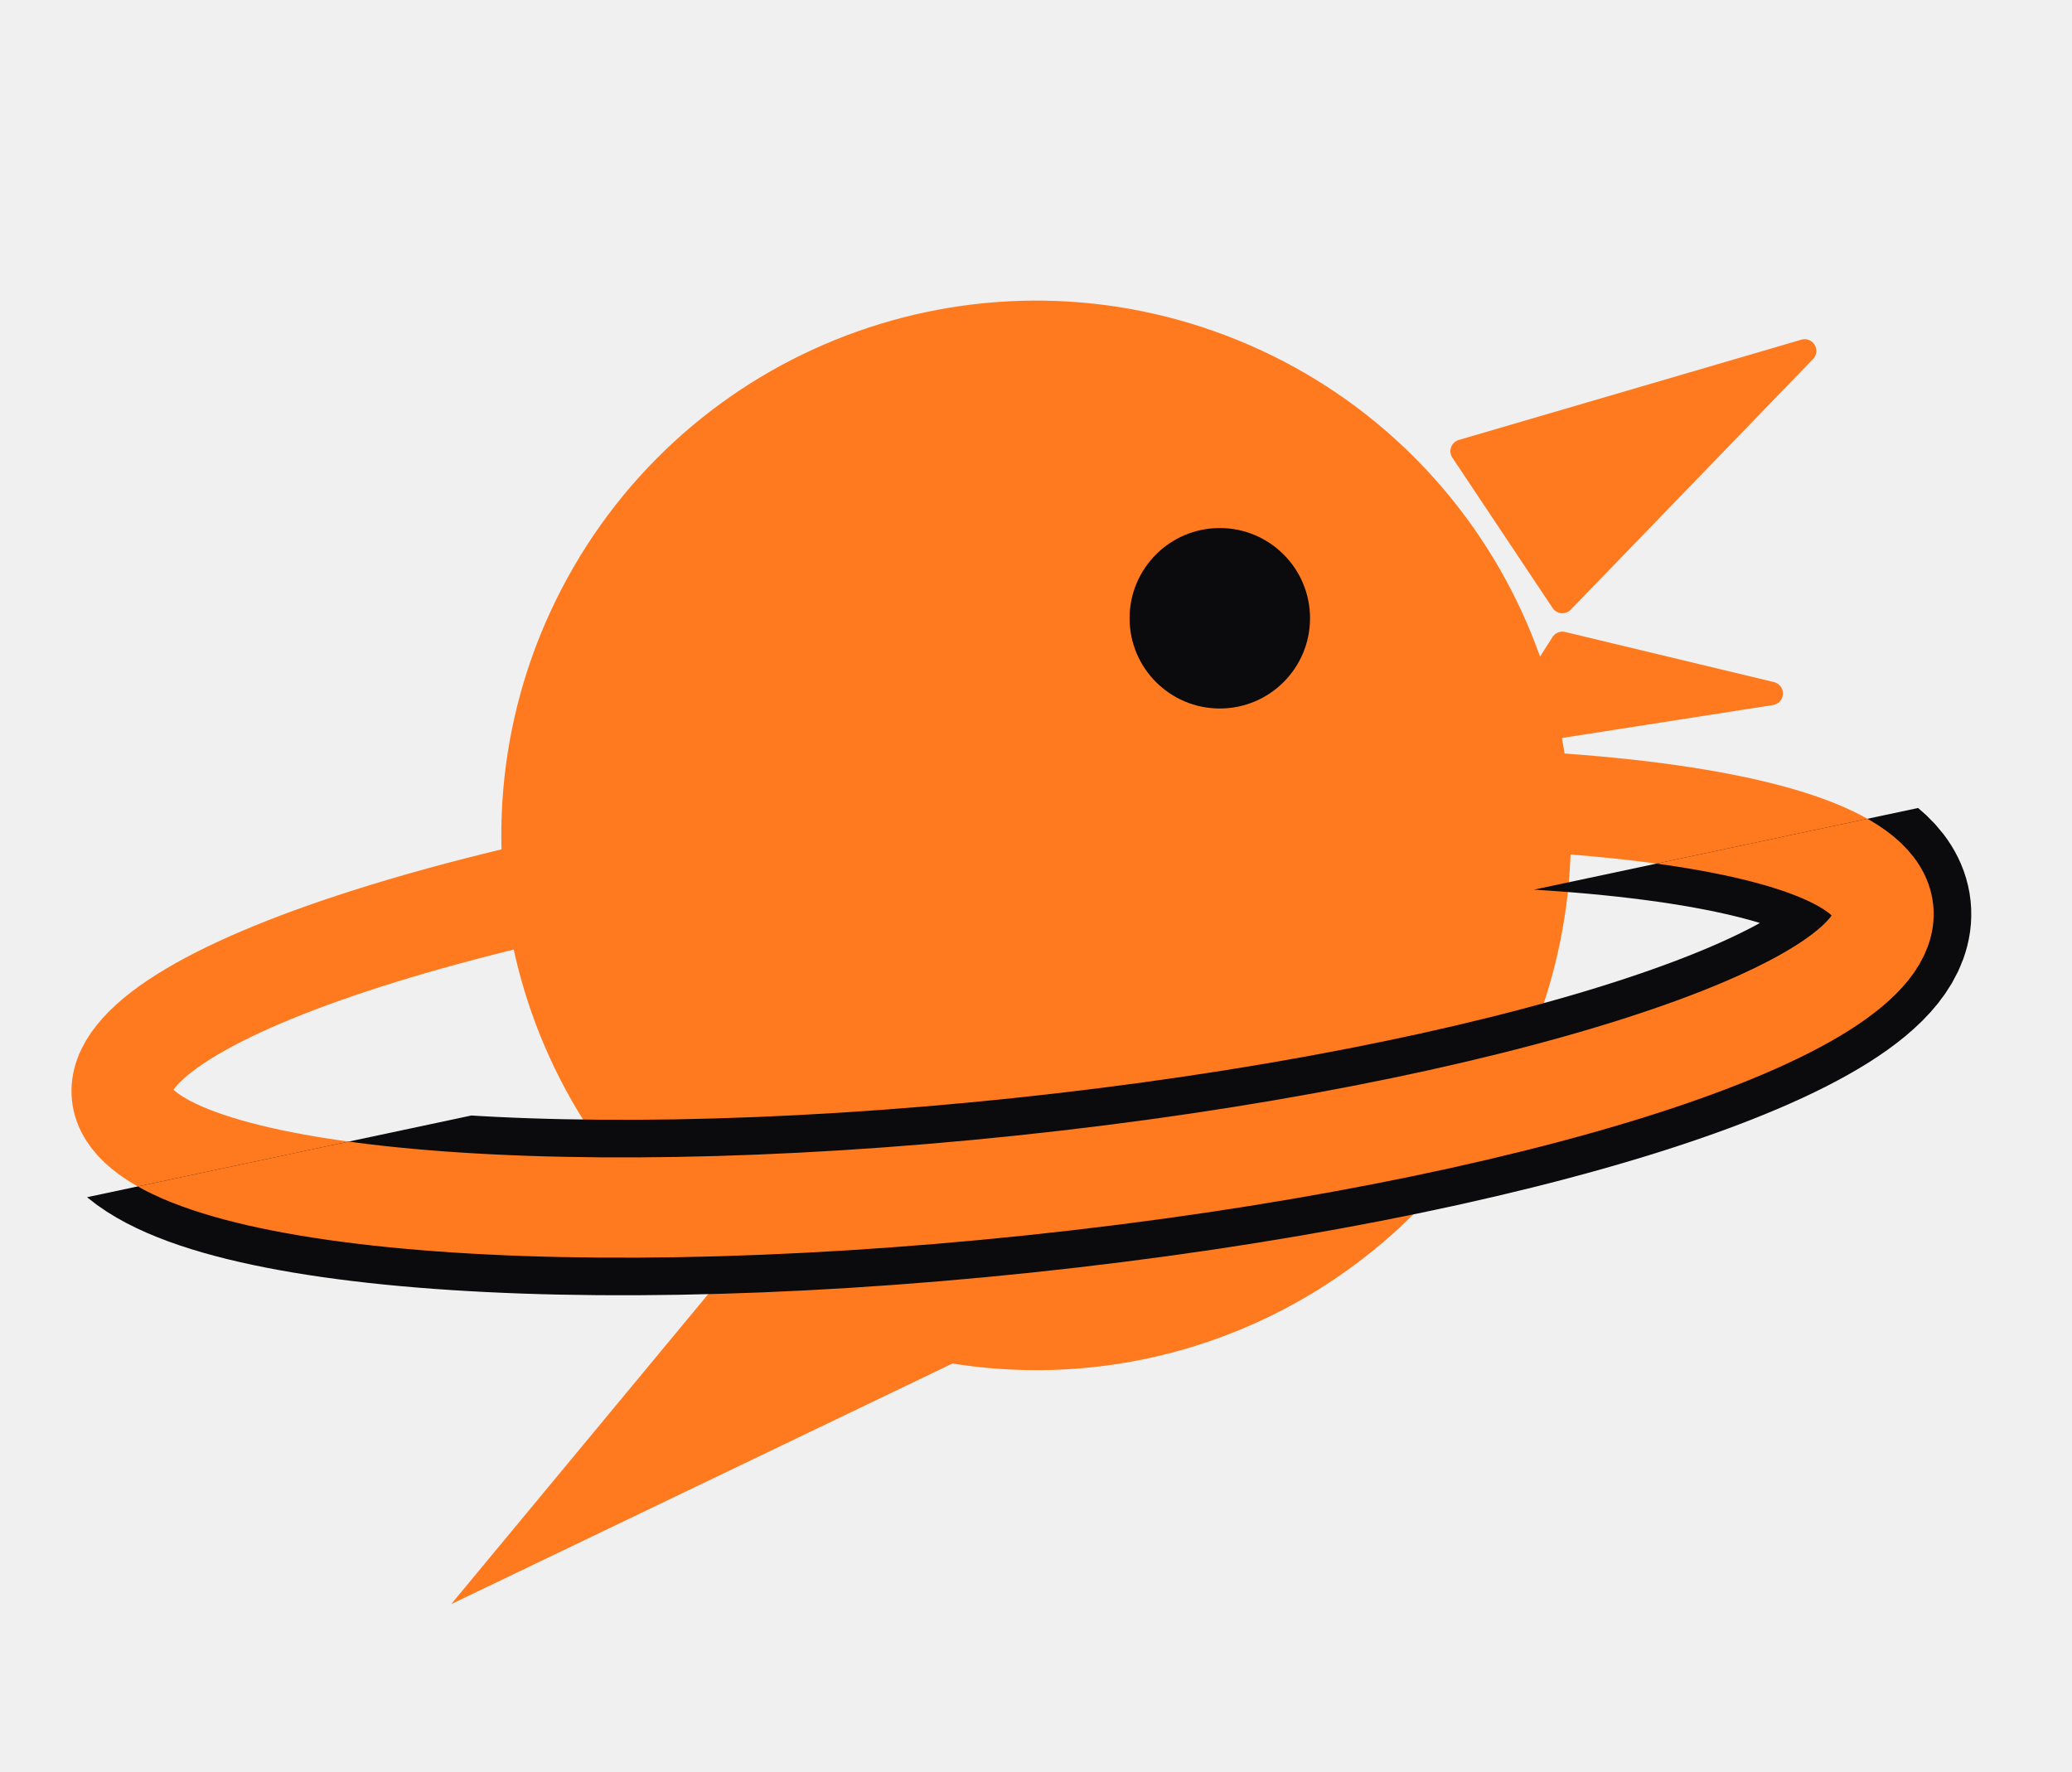
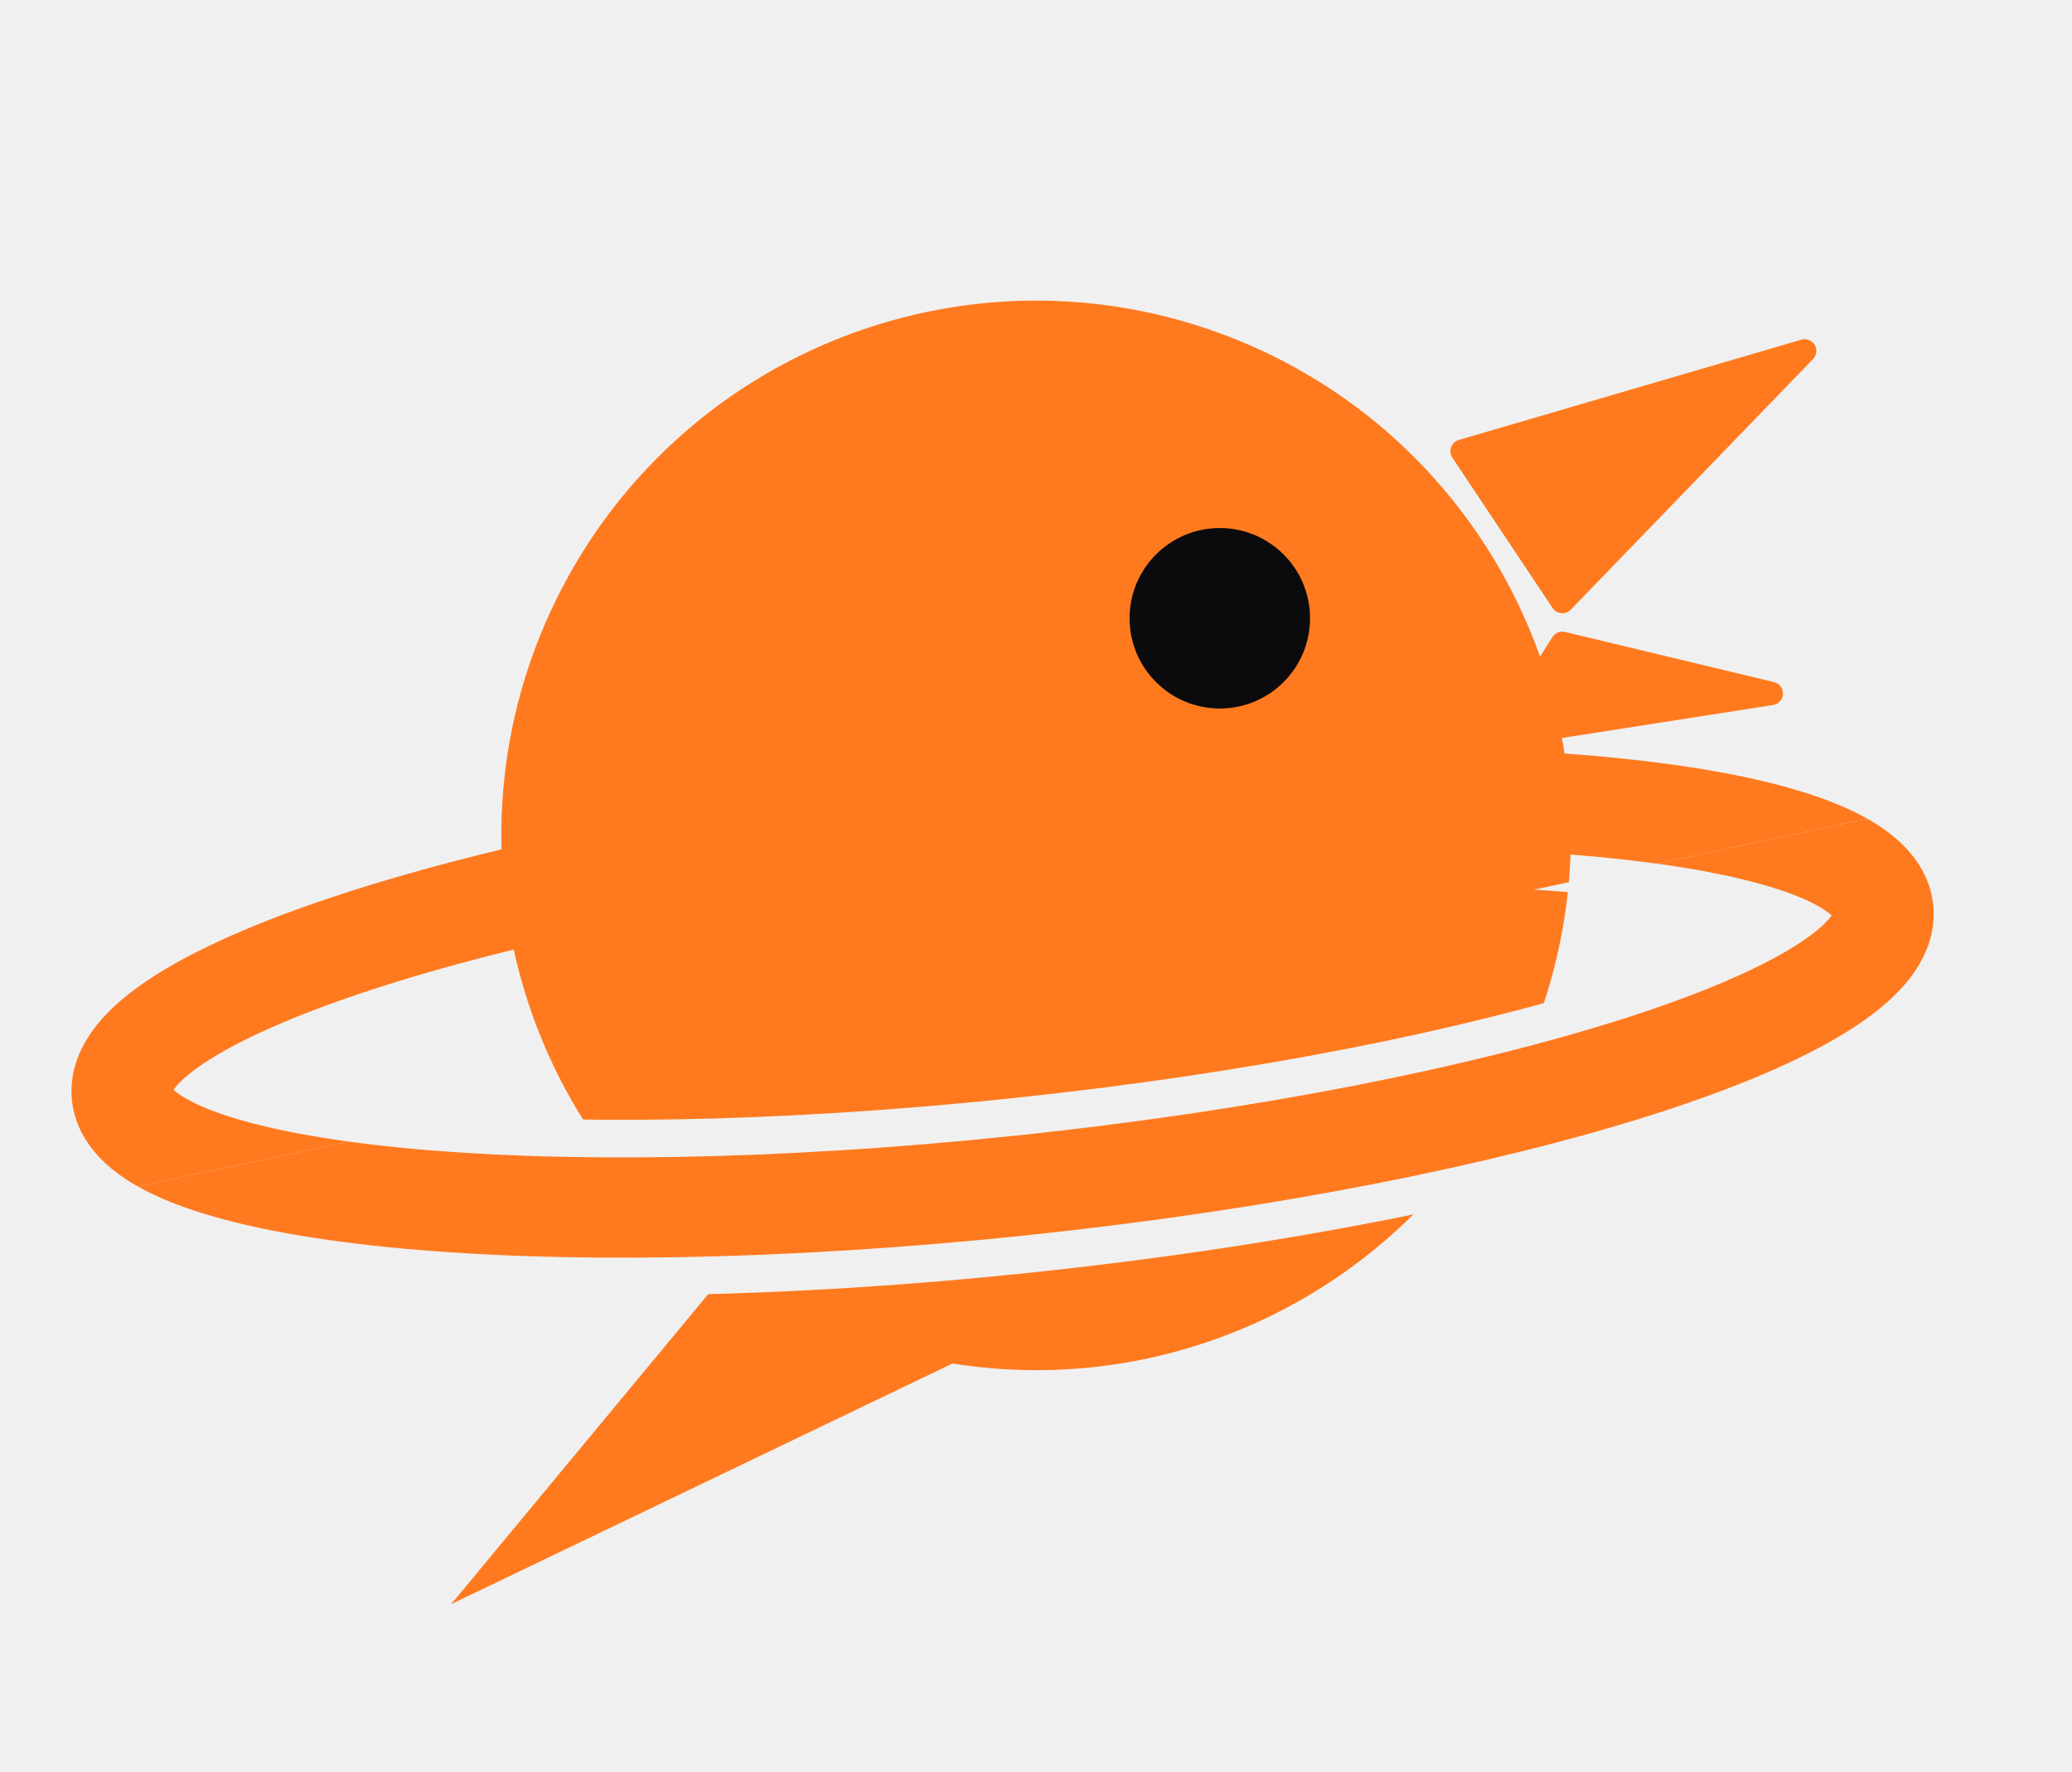
<svg xmlns="http://www.w3.org/2000/svg" viewBox="0 0 124 106">
  <defs>
    <clipPath id="monof">
      <rect x="-20" y="60" width="170" height="40" transform="rotate(-6 60 60)" />
    </clipPath>
+     <mask id="monok" maskUnits="userSpaceOnUse" x="-10" y="-10" width="150" height="130">
+       <rect x="-10" y="-10" width="150" height="130" fill="#fff" />
+       <g clip-path="url(#monof)" transform="rotate(-6 60 60)">
+         <ellipse cx="60" cy="60" rx="53" ry="11" fill="none" stroke="#000" stroke-width="10.5" />
+       </g>
+     </mask>
  </defs>
  <g>
-     <g transform="rotate(-6 60 60)">
-       <ellipse cx="60" cy="60" rx="53" ry="11" fill="none" stroke="#ff7a1f" stroke-width="6" />
+     <g mask="url(#monok)">
+       <g transform="rotate(-6 60 60)">
+         <ellipse cx="60" cy="60" rx="53" ry="11" fill="none" stroke="#ff7a1f" stroke-width="6" />
+       </g>
+       <path d="M43.5 76.1 L27 96 L57 81.6 A32 32 0 1 0 43.5 76.1 Z" fill="#ff7a1f" stroke="none" stroke-width="0" stroke-linejoin="round" />
+       <path d="M87.5 27 L108 21 L93.5 36 Z M93.5 38.5 L106 41.5 L90 44 Z" fill="#ff7a1f" stroke="#ff7a1f" stroke-width="1.4" stroke-linejoin="round" />
+       <circle cx="73" cy="37" r="5.4" fill="#0b0b0e" />
    </g>
-     <path d="M43.5 76.1 L27 96 L57 81.6 A32 32 0 1 0 43.5 76.1 Z" fill="#ff7a1f" stroke="none" stroke-width="0" stroke-linejoin="round" />
-     <path d="M87.5 27 L108 21 L93.5 36 Z M93.5 38.5 L106 41.5 L90 44 Z" fill="#ff7a1f" stroke="#ff7a1f" stroke-width="1.4" stroke-linejoin="round" />
-     <circle cx="73" cy="37" r="5.4" fill="#0b0b0e" />
    <g clip-path="url(#monof)" transform="rotate(-6 60 60)">
-       <ellipse cx="60" cy="60" rx="53" ry="11" fill="none" stroke="#0b0b0e" stroke-width="10.5" />
      <ellipse cx="60" cy="60" rx="53" ry="11" fill="none" stroke="#ff7a1f" stroke-width="6" />
    </g>
  </g>
</svg>
